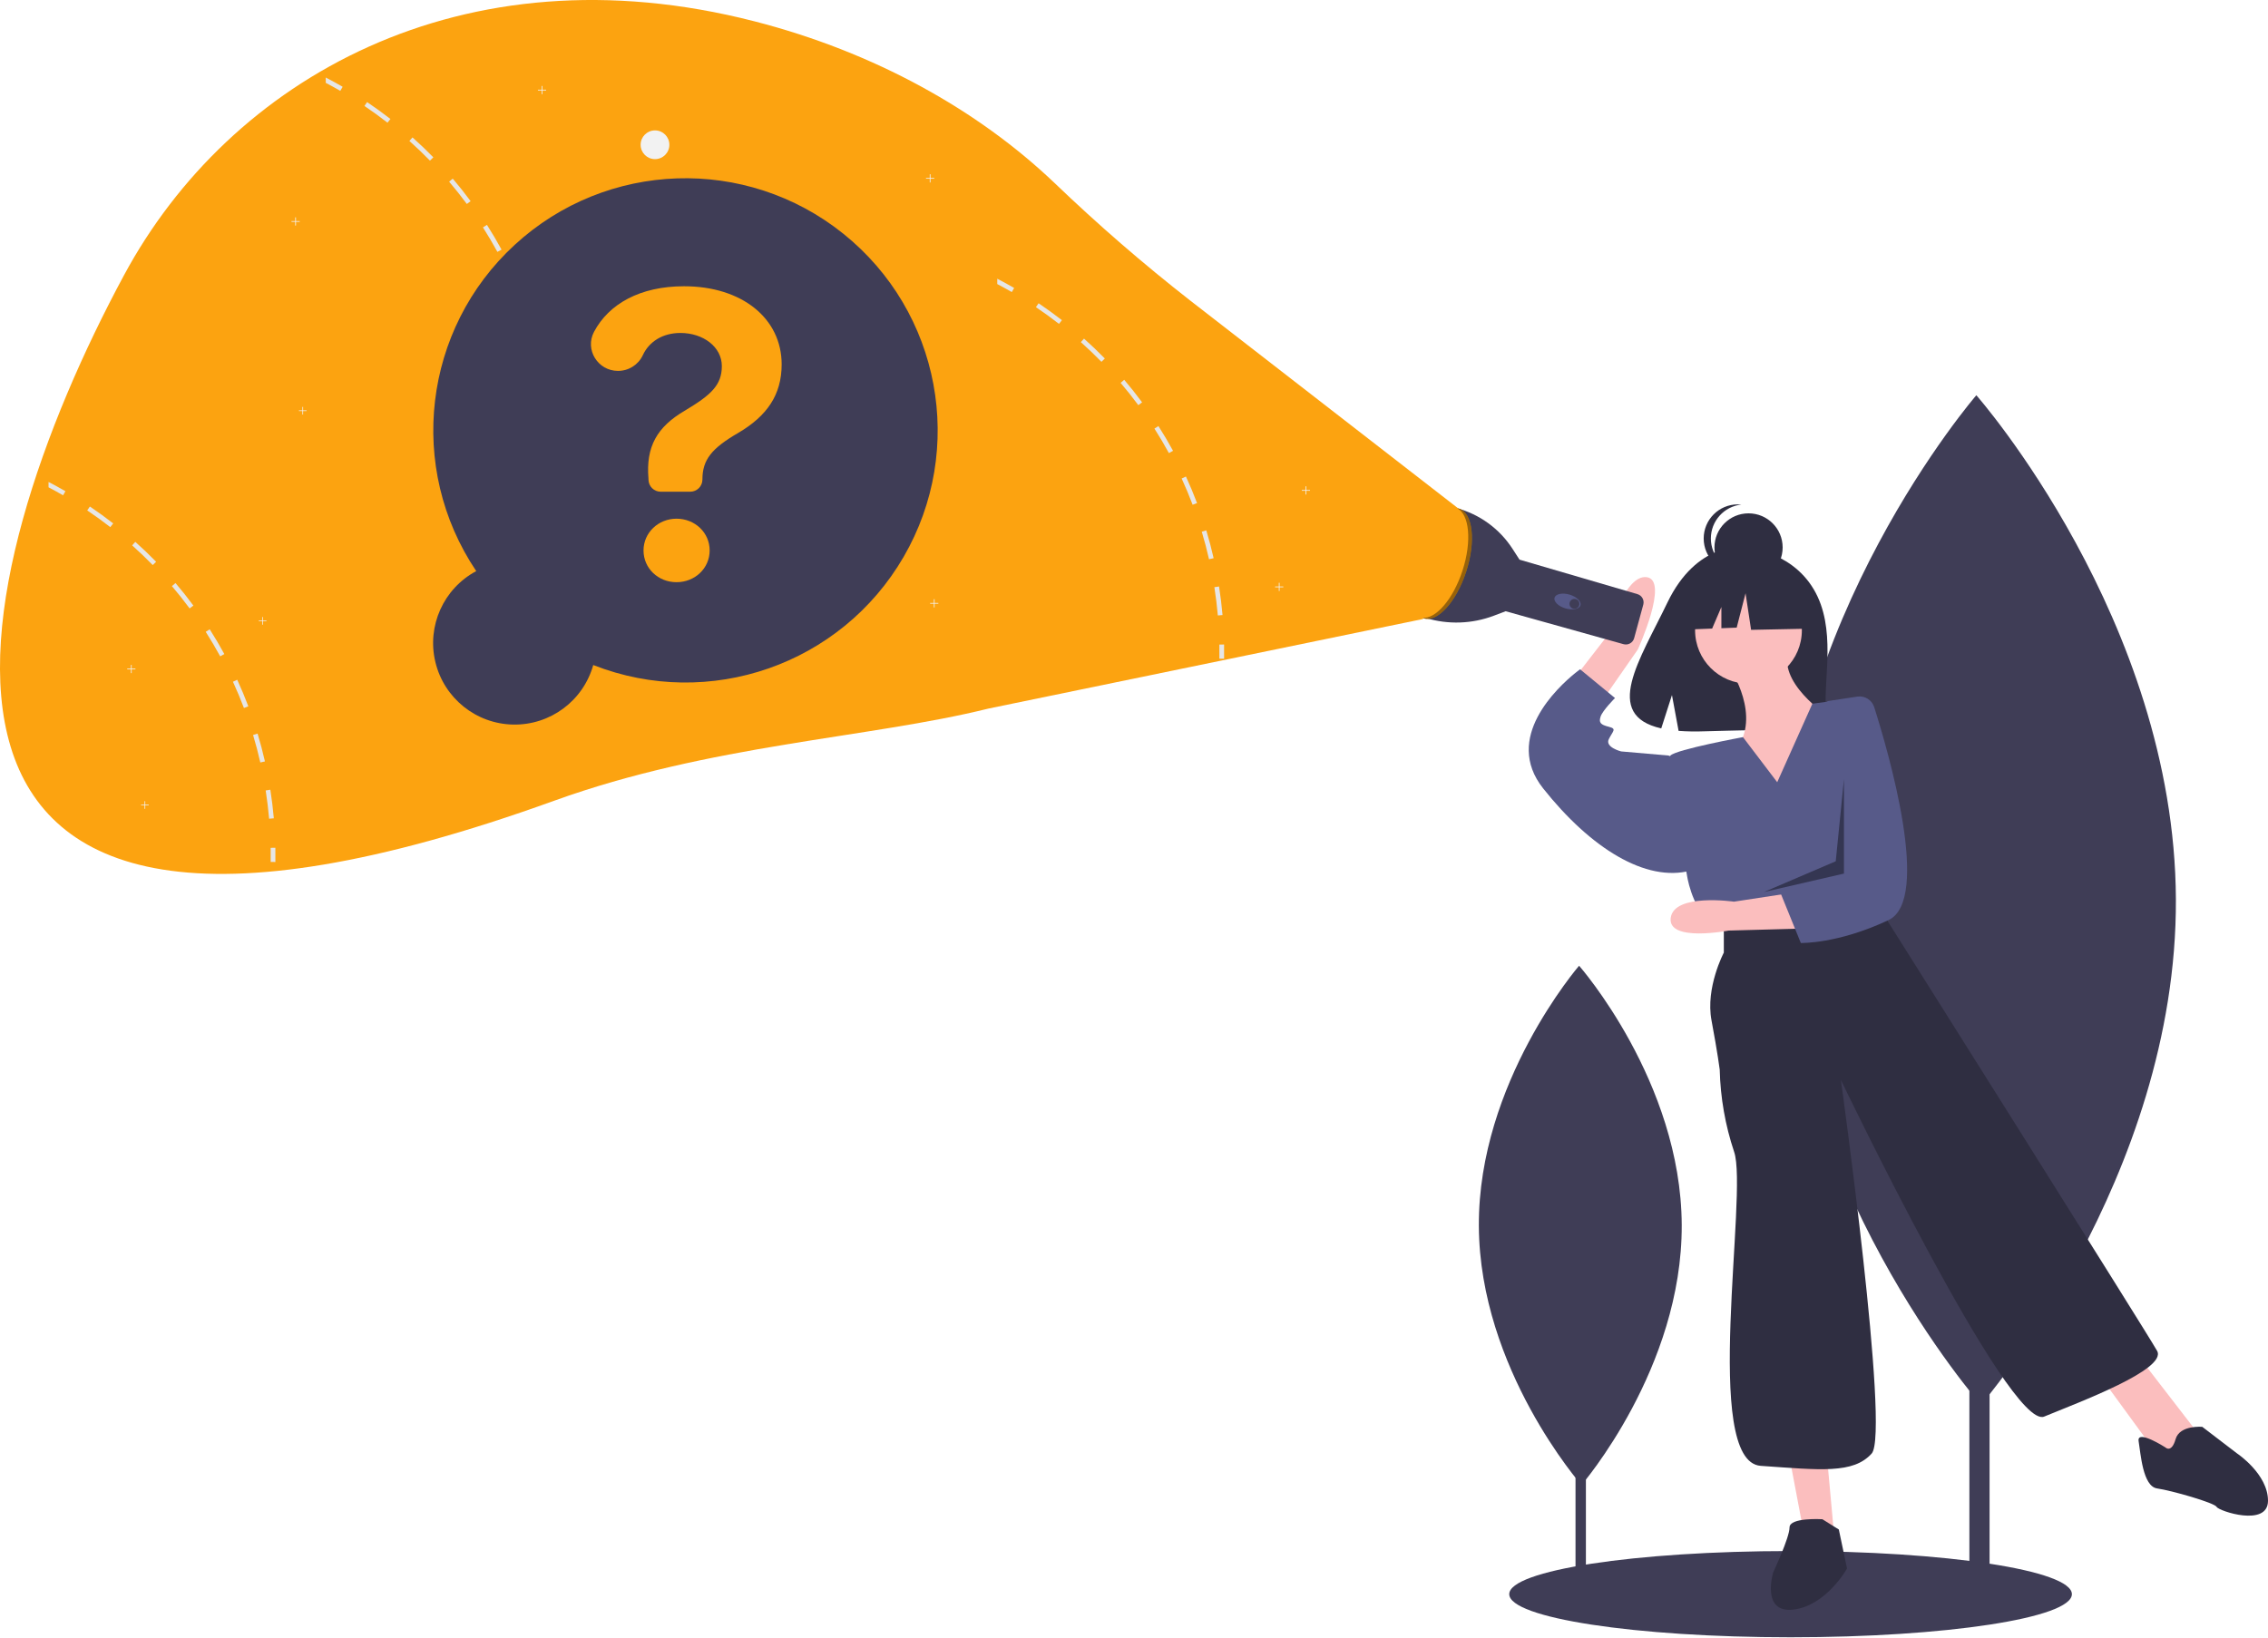
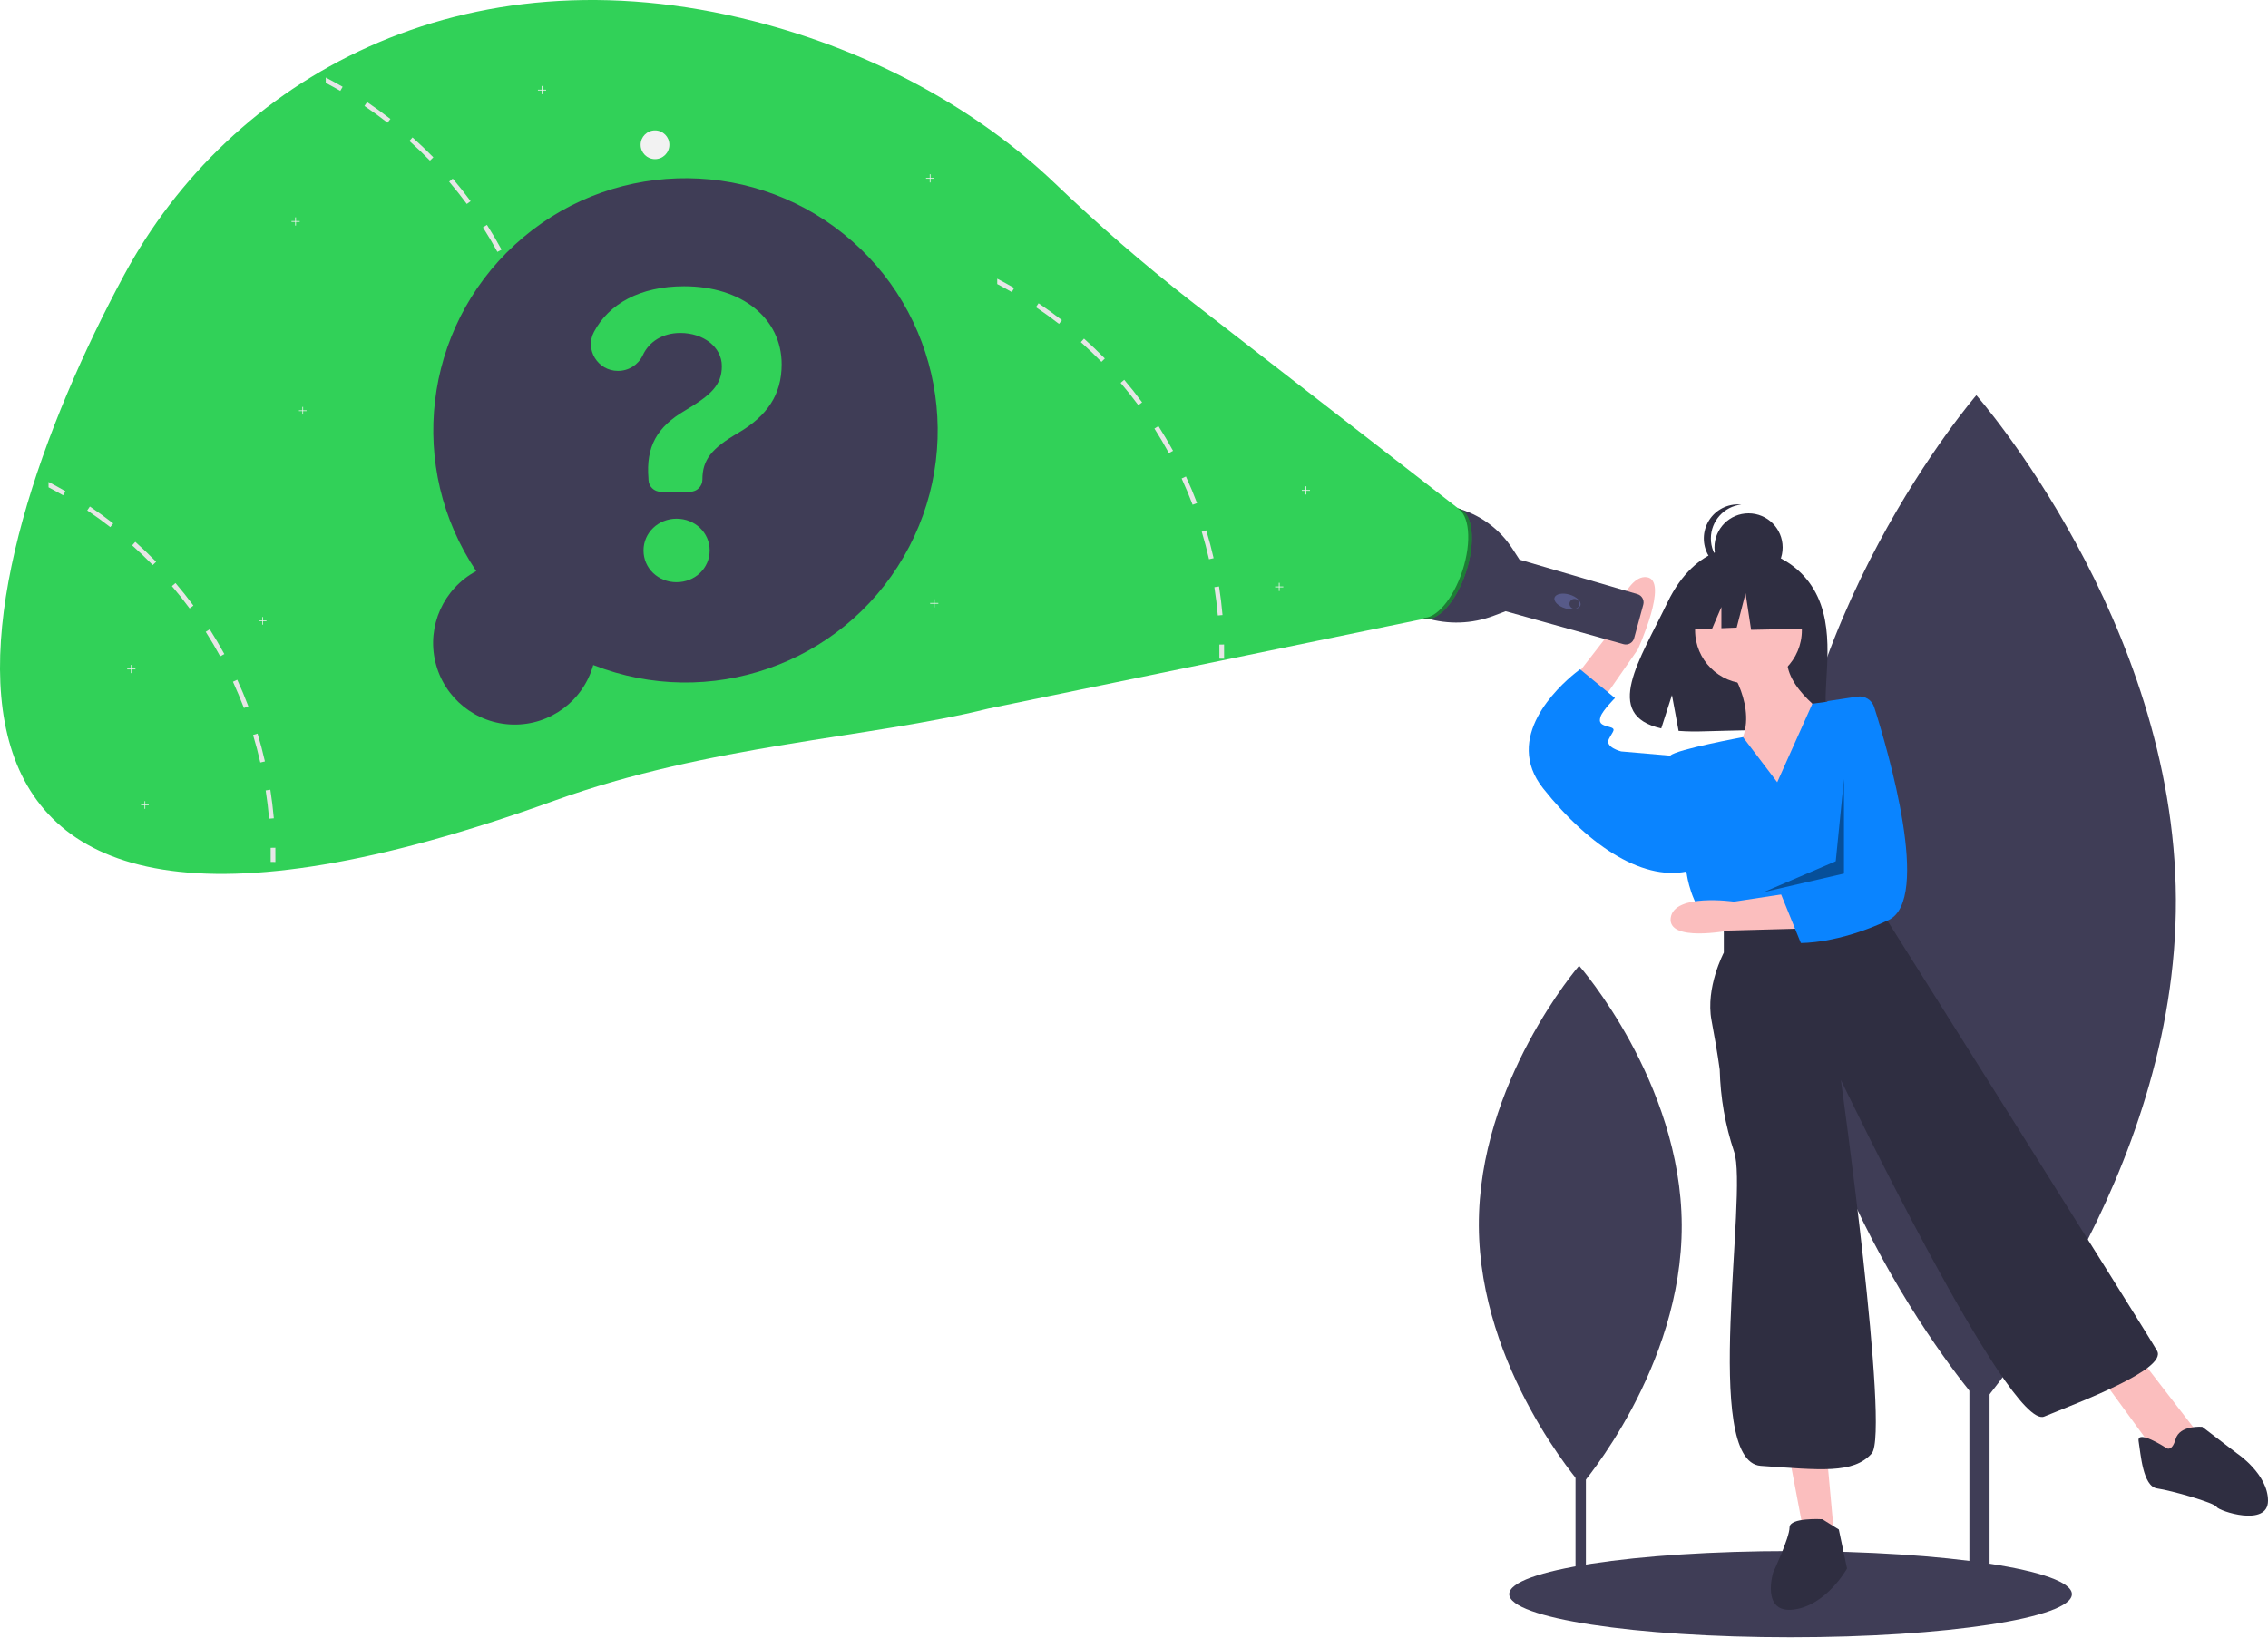
- <svg xmlns="http://www.w3.org/2000/svg" id="b7da5827-4560-4d63-9360-f6e9beb837fe" data-name="Layer 1" width="1104.469" height="797.515" viewBox="0 0 1104.469 797.515">
-   <rect x="959.049" y="388.464" width="9.832" height="388.345" fill="#3f3d56" />
-   <path d="M1107.38,489.196c.626,135.795-94.913,246.321-94.913,246.321s-96.553-109.641-97.179-245.435,94.913-246.321,94.913-246.321S1106.754,353.401,1107.38,489.196Z" transform="translate(-47.76569 -51.24247)" fill="#3f3d56" />
-   <rect x="767.244" y="571.186" width="5.057" height="199.735" fill="#3f3d56" />
-   <path d="M866.733,647.882c.322,69.842-48.816,126.689-48.816,126.689s-49.66-56.391-49.982-126.233,48.816-126.689,48.816-126.689S866.411,578.04,866.733,647.882Z" transform="translate(-47.76569 -51.24247)" fill="#3f3d56" />
-   <ellipse cx="871.969" cy="776.515" rx="137" ry="21" fill="#3f3d56" />
-   <path d="M931.034,338.324c-11.607-19.612-34.57-20.526-34.57-20.526s-22.376-2.861-36.731,27.008c-13.379,27.841-31.845,54.722-2.973,61.239l5.215-16.232,3.23,17.44a112.967,112.967,0,0,0,12.353.211c30.92-.998,60.366.292,59.418-10.803C935.715,381.911,942.202,357.194,931.034,338.324Z" transform="translate(-47.76569 -51.24247)" fill="#2f2e41" />
-   <path d="M889.234,375.258s15,21,6,38,21,35,21,35l22-48s-26-17-19-33Z" transform="translate(-47.76569 -51.24247)" fill="#fbbebe" />
-   <circle cx="851.469" cy="307.015" r="26" fill="#fbbebe" />
-   <path d="M809.255,388.313l21.728-28.034s7.651-29.385,18.731-27.895-4.377,35.24-4.377,35.24l-21.589,31.031Z" transform="translate(-47.76569 -51.24247)" fill="#fbbebe" />
-   <polygon points="871.469 710.015 878.469 747.015 893.469 751.015 889.469 707.015 871.469 710.015" fill="#fbbebe" />
-   <polygon points="1022.469 670.015 1049.469 707.015 1060.469 712.015 1069.469 697.015 1042.469 662.015 1022.469 670.015" fill="#fbbebe" />
-   <path d="M913.234,432.258l-16.681-21.959s-32.319,5.959-35.319,8.959,8,58,8,58,2,15,11,23l9,6,74-15,2.782-32.926a86.41,86.41,0,0,0-22.782-66.074l0,0-12.876,1.76Z" transform="translate(-47.76569 -51.24247)" fill="#575a89" />
-   <path d="M865.234,421.258l-5-2-23-2s-8-2-6-6,4-5,0-6-5-2-4-5,7-9,7-9l-17-14s-.92.651-2.407,1.855c-8.44,6.834-35.147,31.489-15.593,56.145,23,29,50,46,72,40Z" transform="translate(-47.76569 -51.24247)" fill="#575a89" />
-   <path d="M887.234,501.258v14s-9,17-6,33,4,24,4,24a136.533,136.533,0,0,0,7,40c7,20-16,151,13,153s45,4,54-6-15-182-15-182,82,171,99,164,60-23,55-32-131-209-131-209l-4-9Z" transform="translate(-47.76569 -51.24247)" fill="#2f2e41" />
-   <path d="M935.234,791.258s-16-1-16,4-8,22-8,22-6,20,10,18,26-20,26-20l-4-19Z" transform="translate(-47.76569 -51.24247)" fill="#2f2e41" />
-   <path d="M1102.234,756.258s-14-9-13-3,2,22,9,23,28,7,29,9,25,10,25-3-15-23-15-23l-17-13s-11-1-13,6S1102.234,756.258,1102.234,756.258Z" transform="translate(-47.76569 -51.24247)" fill="#2f2e41" />
-   <circle cx="851.508" cy="266.654" r="16.604" fill="#2f2e41" />
-   <path d="M880.922,313.528a16.604,16.604,0,0,1,14.856-16.51,16.772,16.772,0,0,0-1.748-.093,16.604,16.604,0,1,0,0,33.208,16.772,16.772,0,0,0,1.748-.093A16.604,16.604,0,0,1,880.922,313.528Z" transform="translate(-47.76569 -51.24247)" fill="#2f2e41" />
-   <polygon points="878.136 285.191 855.45 273.307 824.12 278.169 817.638 306.797 833.774 306.176 838.282 295.659 838.282 306.003 845.727 305.717 850.048 288.972 852.749 306.797 879.217 306.257 878.136 285.191" fill="#2f2e41" />
-   <path d="M924.544,503.574l-34.987.946s-29.854,5.809-28.179-6.241,30.799-7.835,30.799-7.835l31.88-4.863Z" transform="translate(-47.76569 -51.24247)" fill="#fbbebe" />
-   <path d="M952.226,390.562a7.467,7.467,0,0,1,8.236,5.128c6.849,21.584,27.951,93.813,6.985,103.723-24.694,11.672-42.714,11.158-42.714,11.158l-9.645-23.748,8.781-8.24,9.374-60.275,4.492-25.55Z" transform="translate(-47.76569 -51.24247)" fill="#575a89" />
-   <polygon points="897.969 379.515 893.969 419.515 858.969 434.515 897.969 425.515 897.969 379.515" opacity="0.4" />
-   <path d="M756.98,298.705h0a46.84,46.84,0,0,1,27.352,19.87l3.271,5.066.165.21L845.153,340.641a4.183,4.183,0,0,1,2.861,5.115l-4.455,16.335a4.183,4.183,0,0,1-5.161,2.928l-57.4-16.044-.001.002-5.765,2.179a51.515,51.515,0,0,1-33.122,1.126h0Z" transform="translate(-47.76569 -51.24247)" fill="#3f3d56" />
-   <ellipse cx="811.107" cy="344.233" rx="3.504" ry="6.57" transform="translate(205.1751 974.7836) rotate(-73.69006)" fill="#575a89" />
-   <circle cx="766.716" cy="294.14" r="2.409" fill="#3f3d56" />
-   <ellipse cx="749.694" cy="325.728" rx="28.09" ry="12.703" transform="translate(160.8404 887.1541) rotate(-72.0342)" fill="#fca310" />
-   <path d="M759.994,329.124c4.611-14.22,3.357-27.472-2.711-30.355a5.891,5.891,0,0,1,1.076.238c6.673,2.164,8.204,15.881,3.419,30.639s-14.074,24.967-20.748,22.803a5.863,5.863,0,0,1-.708-.284C746.886,353,755.461,343.104,759.994,329.124Z" transform="translate(-47.76569 -51.24247)" opacity="0.4" />
-   <path d="M757.734,298.758,627.497,197.732a861.922,861.922,0,0,1-66.215-57.386C524.156,104.959,473.758,76.666,415.08,61.602,272.519,25.005,159.582,89.897,108.214,185.181c-78.495,145.604-138.65,381.879,209.394,256.11,76.117-27.506,153.165-30.429,211.586-44.918l211.54-43.616Z" transform="translate(-47.76569 -51.24247)" fill="#fca310" />
-   <circle cx="318.969" cy="70.515" r="7" fill="#f2f2f2" />
-   <polygon points="454.949 86.695 453.127 86.695 453.127 84.873 452.771 84.873 452.771 86.695 450.949 86.695 450.949 87.051 452.771 87.051 452.771 88.873 453.127 88.873 453.127 87.051 454.949 87.051 454.949 86.695" fill="#f2f2f2" />
-   <polygon points="637.949 238.695 636.127 238.695 636.127 236.873 635.771 236.873 635.771 238.695 633.949 238.695 633.949 239.051 635.771 239.051 635.771 240.873 636.127 240.873 636.127 239.051 637.949 239.051 637.949 238.695" fill="#f2f2f2" />
-   <polygon points="624.949 285.695 623.127 285.695 623.127 283.873 622.771 283.873 622.771 285.695 620.949 285.695 620.949 286.051 622.771 286.051 622.771 287.873 623.127 287.873 623.127 286.051 624.949 286.051 624.949 285.695" fill="#f2f2f2" />
-   <polygon points="65.949 325.695 64.127 325.695 64.127 323.873 63.771 323.873 63.771 325.695 61.949 325.695 61.949 326.051 63.771 326.051 63.771 327.873 64.127 327.873 64.127 326.051 65.949 326.051 65.949 325.695" fill="#f2f2f2" />
-   <polygon points="145.949 107.695 144.127 107.695 144.127 105.873 143.771 105.873 143.771 107.695 141.949 107.695 141.949 108.051 143.771 108.051 143.771 109.873 144.127 109.873 144.127 108.051 145.949 108.051 145.949 107.695" fill="#f2f2f2" />
-   <polygon points="456.949 293.695 455.127 293.695 455.127 291.873 454.771 291.873 454.771 293.695 452.949 293.695 452.949 294.051 454.771 294.051 454.771 295.873 455.127 295.873 455.127 294.051 456.949 294.051 456.949 293.695" fill="#f2f2f2" />
-   <polygon points="265.949 43.695 264.127 43.695 264.127 41.873 263.771 41.873 263.771 43.695 261.949 43.695 261.949 44.051 263.771 44.051 263.771 45.873 264.127 45.873 264.127 44.051 265.949 44.051 265.949 43.695" fill="#f2f2f2" />
-   <path d="M314.415,238.915l-2.27.35c.71,4.54,1.27,9.18,1.68,13.77l2.29-.2C315.705,248.185,315.135,243.505,314.415,238.915Z" transform="translate(-47.76569 -51.24247)" fill="#e6e6e6" />
-   <path d="M308.205,211.575l-2.2.67c1.33,4.4,2.52,8.91,3.53,13.4l2.25-.51C310.755,220.595,309.545,216.035,308.205,211.575Z" transform="translate(-47.76569 -51.24247)" fill="#e6e6e6" />
-   <path d="M298.295,185.355l-2.09.96c1.92,4.19,3.72,8.49,5.35,12.79l2.15-.81C302.055,193.945,300.245,189.585,298.295,185.355Z" transform="translate(-47.76569 -51.24247)" fill="#e6e6e6" />
-   <path d="M284.895,160.775l-1.94,1.23c2.47,3.88,4.84,7.9,7.04,11.93l2.02-1.1C289.795,168.755,287.395,164.695,284.895,160.775Z" transform="translate(-47.76569 -51.24247)" fill="#e6e6e6" />
-   <path d="M268.235,138.245l-1.75,1.49c2.98,3.5,5.88,7.16,8.62,10.86l1.84-1.37C274.185,145.485,271.255,141.785,268.235,138.245Z" transform="translate(-47.76569 -51.24247)" fill="#e6e6e6" />
-   <path d="M248.655,118.185l-1.53,1.71c3.44,3.07,6.81,6.3,10.02,9.59l1.65-1.61C255.545,124.545,252.135,121.285,248.655,118.185Z" transform="translate(-47.76569 -51.24247)" fill="#e6e6e6" />
-   <path d="M226.535,100.965l-1.29,1.9c3.82,2.57,7.6,5.31,11.23,8.14l1.42-1.81C234.215,106.335,230.395,103.565,226.535,100.965Z" transform="translate(-47.76569 -51.24247)" fill="#e6e6e6" />
-   <path d="M206.405,89.005v2.6c2.39,1.25,4.76,2.56,7.08,3.9l1.15-1.99Q210.585,91.175,206.405,89.005Z" transform="translate(-47.76569 -51.24247)" fill="#e6e6e6" />
-   <path d="M314.57,267.221l2.299-.042c.042,2.321.045,4.655.009,6.936l-2.298-.036C314.614,271.824,314.611,269.516,314.57,267.221Z" transform="translate(-47.76569 -51.24247)" fill="#e6e6e6" />
-   <path d="M179.415,435.915l-2.27.35c.71,4.54,1.27,9.18,1.68,13.77l2.29-.2C180.705,445.185,180.135,440.505,179.415,435.915Z" transform="translate(-47.76569 -51.24247)" fill="#e6e6e6" />
-   <path d="M173.205,408.575l-2.2.67c1.33,4.4,2.52,8.91,3.53,13.4l2.25-.51C175.755,417.595,174.545,413.035,173.205,408.575Z" transform="translate(-47.76569 -51.24247)" fill="#e6e6e6" />
-   <path d="M163.295,382.355l-2.09.96c1.92,4.19,3.72,8.49,5.35,12.79l2.15-.81C167.055,390.945,165.245,386.585,163.295,382.355Z" transform="translate(-47.76569 -51.24247)" fill="#e6e6e6" />
-   <path d="M149.895,357.775l-1.94,1.23c2.47,3.88,4.84,7.9,7.04,11.93l2.02-1.1C154.795,365.755,152.395,361.695,149.895,357.775Z" transform="translate(-47.76569 -51.24247)" fill="#e6e6e6" />
-   <path d="M133.235,335.245l-1.75,1.49c2.98,3.5,5.88,7.16,8.62,10.86l1.84-1.37C139.185,342.485,136.255,338.785,133.235,335.245Z" transform="translate(-47.76569 -51.24247)" fill="#e6e6e6" />
-   <path d="M113.655,315.185l-1.53,1.71c3.44,3.07,6.81,6.3,10.02,9.59l1.65-1.61C120.545,321.545,117.135,318.285,113.655,315.185Z" transform="translate(-47.76569 -51.24247)" fill="#e6e6e6" />
-   <path d="M91.535,297.965l-1.29,1.9c3.82,2.57,7.6,5.31,11.23,8.14l1.42-1.81C99.215,303.335,95.395,300.565,91.535,297.965Z" transform="translate(-47.76569 -51.24247)" fill="#e6e6e6" />
-   <path d="M71.405,286.005v2.6c2.39,1.25,4.76,2.56,7.08,3.9l1.15-1.99Q75.585,288.175,71.405,286.005Z" transform="translate(-47.76569 -51.24247)" fill="#e6e6e6" />
-   <path d="M179.57,464.221l2.299-.042c.042,2.321.045,4.655.009,6.936l-2.298-.036C179.614,468.824,179.611,466.516,179.57,464.221Z" transform="translate(-47.76569 -51.24247)" fill="#e6e6e6" />
-   <path d="M641.415,336.915l-2.27.35c.71,4.54,1.27,9.18,1.68,13.77l2.29-.2C642.705,346.185,642.135,341.505,641.415,336.915Z" transform="translate(-47.76569 -51.24247)" fill="#e6e6e6" />
-   <path d="M635.205,309.575l-2.2.67c1.33,4.4,2.52,8.91,3.53,13.4l2.25-.51C637.755,318.595,636.545,314.035,635.205,309.575Z" transform="translate(-47.76569 -51.24247)" fill="#e6e6e6" />
-   <path d="M625.295,283.355l-2.09.96c1.92,4.19,3.72,8.49,5.35,12.79l2.15-.81C629.055,291.945,627.245,287.585,625.295,283.355Z" transform="translate(-47.76569 -51.24247)" fill="#e6e6e6" />
-   <path d="M611.895,258.775l-1.94,1.23c2.47,3.88,4.84,7.9,7.04,11.93l2.02-1.1C616.795,266.755,614.395,262.695,611.895,258.775Z" transform="translate(-47.76569 -51.24247)" fill="#e6e6e6" />
-   <path d="M595.235,236.245l-1.75,1.49c2.98,3.5,5.88,7.16,8.62,10.86l1.84-1.37C601.185,243.485,598.255,239.785,595.235,236.245Z" transform="translate(-47.76569 -51.24247)" fill="#e6e6e6" />
-   <path d="M575.655,216.185l-1.53,1.71c3.44,3.07,6.81,6.3,10.02,9.59l1.65-1.61C582.545,222.545,579.135,219.285,575.655,216.185Z" transform="translate(-47.76569 -51.24247)" fill="#e6e6e6" />
-   <path d="M553.535,198.965l-1.29,1.9c3.82,2.57,7.6,5.31,11.23,8.14l1.42-1.81C561.215,204.335,557.395,201.565,553.535,198.965Z" transform="translate(-47.76569 -51.24247)" fill="#e6e6e6" />
-   <path d="M533.405,187.005v2.6c2.39,1.25,4.76,2.56,7.08,3.9l1.15-1.99Q537.585,189.175,533.405,187.005Z" transform="translate(-47.76569 -51.24247)" fill="#e6e6e6" />
-   <path d="M641.57,365.221l2.299-.042c.042,2.321.045,4.655.009,6.936l-2.298-.036C641.614,369.824,641.611,367.516,641.57,365.221Z" transform="translate(-47.76569 -51.24247)" fill="#e6e6e6" />
-   <polygon points="149.295 199.895 147.6 199.895 147.6 198.199 147.269 198.199 147.269 199.895 145.573 199.895 145.573 200.225 147.269 200.225 147.269 201.921 147.6 201.921 147.6 200.225 149.295 200.225 149.295 199.895" fill="#f2f2f2" />
-   <polygon points="129.754 302.252 128.059 302.252 128.059 300.556 127.728 300.556 127.728 302.252 126.032 302.252 126.032 302.583 127.728 302.583 127.728 304.278 128.059 304.278 128.059 302.583 129.754 302.583 129.754 302.252" fill="#f2f2f2" />
-   <polygon points="72.417 391.959 70.721 391.959 70.721 390.264 70.39 390.264 70.39 391.959 68.695 391.959 68.695 392.29 70.39 392.29 70.39 393.986 70.721 393.986 70.721 392.29 72.417 392.29 72.417 391.959" fill="#f2f2f2" />
-   <path d="M279.684,329.425a122.811,122.811,0,1,1,56.982,45.751,39.726,39.726,0,1,1-56.982-45.751Z" transform="translate(-47.76569 -51.24247)" fill="#3f3d56" />
-   <path d="M380.894,190.679c28.154,0,47.524,15.616,47.524,38.064,0,14.865-7.207,25.151-21.097,33.334-13.063,7.583-17.493,13.139-17.493,22.748h0a5.931,5.931,0,0,1-5.931,5.931H369.504a5.931,5.931,0,0,1-5.928-5.724l-.026-.732c-1.276-15.466,4.129-25.076,17.718-33.034,12.688-7.583,18.019-12.388,18.019-21.697s-9.009-16.142-20.196-16.142c-8.503,0-15.231,4.139-18.318,10.896a13.252,13.252,0,0,1-12.112,7.573h0c-9.752,0-16.194-10.371-11.634-18.99C344.243,199.271,359.465,190.679,380.894,190.679ZM361.148,319.362c0-8.634,7.207-15.466,16.067-15.466,8.934,0,16.142,6.757,16.142,15.466s-7.207,15.466-16.142,15.466-16.067-6.757-16.067-15.466Z" transform="translate(-47.76569 -51.24247)" fill="#fca310" />
+ <svg xmlns="http://www.w3.org/2000/svg" width="1104.469" height="797.515" viewBox="0 0 1104.469 797.515">
+   <rect width="9.832" height="388.345" transform="translate(959.049 388.464)" fill="#3f3d56" />
+   <path d="M1107.38,489.2c.626,135.795-94.913,246.321-94.913,246.321s-96.553-109.641-97.179-245.435S1010.2,243.761,1010.2,243.761,1106.754,353.4,1107.38,489.2Z" transform="translate(-47.766 -51.242)" fill="#3f3d56" />
+   <rect width="5.057" height="199.735" transform="translate(767.244 571.186)" fill="#3f3d56" />
+   <path d="M866.733,647.882c.322,69.842-48.816,126.689-48.816,126.689s-49.66-56.391-49.982-126.233,48.816-126.689,48.816-126.689S866.411,578.04,866.733,647.882Z" transform="translate(-47.766 -51.242)" fill="#3f3d56" />
+   <ellipse cx="137" cy="21" rx="137" ry="21" transform="translate(734.969 755.515)" fill="#3f3d56" />
+   <path d="M931.034,338.324c-11.607-19.612-34.57-20.526-34.57-20.526s-22.376-2.861-36.731,27.008c-13.379,27.841-31.845,54.722-2.973,61.239l5.215-16.232,3.23,17.44a112.969,112.969,0,0,0,12.353.211c30.919-1,60.366.292,59.418-10.8C935.715,381.911,942.2,357.194,931.034,338.324Z" transform="translate(-47.766 -51.242)" fill="#2f2e41" />
+   <path d="M889.234,375.258s15,21,6,38,21,35,21,35l22-48s-26-17-19-33Z" transform="translate(-47.766 -51.242)" fill="#fbbebe" />
+   <circle cx="26" cy="26" r="26" transform="translate(825.469 281.015)" fill="#fbbebe" />
+   <path d="M809.255,388.313l21.728-28.034s7.651-29.385,18.731-27.9-4.377,35.24-4.377,35.24l-21.589,31.031Z" transform="translate(-47.766 -51.242)" fill="#fbbebe" />
+   <path d="M871.469,710.015l7,37,15,4-4-44Z" fill="#fbbebe" />
+   <path d="M1022.469,670.015l27,37,11,5,9-15-27-35Z" fill="#fbbebe" />
+   <path d="M913.234,432.258,896.553,410.3s-32.319,5.959-35.319,8.959,8,58,8,58,2,15,11,23l9,6,74-15,2.782-32.926a86.41,86.41,0,0,0-22.782-66.074h0l-12.876,1.76Z" transform="translate(-47.766 -51.242)" fill="#0a84ff" />
+   <path d="M865.234,421.258l-5-2-23-2s-8-2-6-6,4-5,0-6-5-2-4-5,7-9,7-9l-17-14s-.92.651-2.407,1.855c-8.44,6.834-35.147,31.489-15.593,56.145,23,29,50,46,72,40Z" transform="translate(-47.766 -51.242)" fill="#0a84ff" />
+   <path d="M887.234,501.258v14s-9,17-6,33,4,24,4,24a136.533,136.533,0,0,0,7,40c7,20-16,151,13,153s45,4,54-6-15-182-15-182,82,171,99,164,60-23,55-32-131-209-131-209l-4-9Z" transform="translate(-47.766 -51.242)" fill="#2f2e41" />
+   <path d="M935.234,791.258s-16-1-16,4-8,22-8,22-6,20,10,18,26-20,26-20l-4-19Z" transform="translate(-47.766 -51.242)" fill="#2f2e41" />
+   <path d="M1102.234,756.258s-14-9-13-3,2,22,9,23,28,7,29,9,25,10,25-3-15-23-15-23l-17-13s-11-1-13,6S1102.234,756.258,1102.234,756.258Z" transform="translate(-47.766 -51.242)" fill="#2f2e41" />
+   <circle cx="16.604" cy="16.604" r="16.604" transform="translate(834.904 250.051)" fill="#2f2e41" />
+   <path d="M880.922,313.528a16.6,16.6,0,0,1,14.854-16.51,16.778,16.778,0,0,0-1.746-.094,16.6,16.6,0,1,0,1.748,33.114,16.6,16.6,0,0,1-14.856-16.51Z" transform="translate(-47.766 -51.242)" fill="#2f2e41" />
+   <path d="M878.136,285.191,855.45,273.307l-31.33,4.862L817.638,306.8l16.136-.621,4.508-10.517V306l7.445-.286,4.321-16.745,2.7,17.825,26.468-.54Z" fill="#2f2e41" />
+   <path d="M924.544,503.574l-34.987.946s-29.854,5.809-28.179-6.241,30.8-7.835,30.8-7.835l31.88-4.863Z" transform="translate(-47.766 -51.242)" fill="#fbbebe" />
+   <path d="M952.226,390.562a7.467,7.467,0,0,1,8.236,5.128c6.849,21.584,27.951,93.813,6.985,103.723-24.694,11.672-42.714,11.158-42.714,11.158l-9.645-23.748,8.781-8.24,9.374-60.275,4.492-25.55Z" transform="translate(-47.766 -51.242)" fill="#0a84ff" />
+   <path d="M897.969,379.515l-4,40-35,15,39-9Z" opacity="0.4" />
+   <path d="M756.98,298.705h0a46.84,46.84,0,0,1,27.352,19.87l3.271,5.066.165.21,57.385,16.791a4.183,4.183,0,0,1,2.861,5.115l-4.455,16.335a4.183,4.183,0,0,1-5.162,2.928L781,348.975v0l-5.765,2.18a51.515,51.515,0,0,1-33.122,1.126h0Z" transform="translate(-47.766 -51.242)" fill="#3f3d56" />
+   <ellipse cx="3.504" cy="6.57" rx="3.504" ry="6.57" transform="translate(756.049 294.505) rotate(-73.69)" fill="#575a89" />
+   <circle cx="2.409" cy="2.409" r="2.409" transform="translate(764.307 291.731)" fill="#3f3d56" />
+   <ellipse cx="28.09" cy="12.703" rx="28.09" ry="12.703" transform="matrix(0.308, -0.951, 0.951, 0.308, 681.181, 297.289)" fill="#31d158" />
+   <path d="M759.994,329.124c4.611-14.22,3.357-27.472-2.711-30.355a5.888,5.888,0,0,1,1.076.238c6.673,2.164,8.2,15.881,3.419,30.639s-14.074,24.967-20.748,22.8a5.87,5.87,0,0,1-.708-.284C746.886,353,755.461,343.1,759.994,329.124Z" transform="translate(-47.766 -51.242)" opacity="0.4" />
+   <path d="M757.734,298.758,627.5,197.732a861.957,861.957,0,0,1-66.215-57.385c-37.125-35.388-87.524-63.681-146.2-78.744C272.519,25,159.582,89.9,108.214,185.181,29.72,330.785-30.436,567.06,317.608,441.291c76.117-27.506,153.165-30.429,211.586-44.918l211.54-43.616Z" transform="translate(-47.766 -51.242)" fill="#31d158" />
+   <circle cx="7" cy="7" r="7" transform="translate(311.969 63.515)" fill="#f2f2f2" />
+   <path d="M454.949,86.695h-1.822V84.873h-.356v1.822h-1.822v.356h1.822v1.822h.356V87.051h1.822Z" fill="#f2f2f2" />
+   <path d="M637.949,238.7h-1.822v-1.822h-.356V238.7h-1.822v.356h1.822v1.822h.356v-1.822h1.822Z" fill="#f2f2f2" />
+   <path d="M624.949,285.7h-1.822v-1.822h-.356V285.7h-1.822v.356h1.822v1.822h.356v-1.822h1.822Z" fill="#f2f2f2" />
+   <path d="M65.949,325.7H64.127v-1.822h-.356V325.7H61.949v.356h1.822v1.822h.356v-1.822h1.822Z" fill="#f2f2f2" />
+   <path d="M145.949,107.695h-1.822v-1.822h-.356v1.822h-1.822v.356h1.822v1.822h.356v-1.822h1.822Z" fill="#f2f2f2" />
+   <path d="M456.949,293.7h-1.822v-1.822h-.356V293.7h-1.822v.356h1.822v1.822h.356v-1.822h1.822Z" fill="#f2f2f2" />
+   <path d="M265.949,43.695h-1.822V41.873h-.356v1.822h-1.822v.356h1.822v1.822h.356V44.051h1.822Z" fill="#f2f2f2" />
+   <path d="M314.415,238.915l-2.27.35c.71,4.54,1.27,9.18,1.68,13.77l2.29-.2C315.7,248.185,315.135,243.505,314.415,238.915Z" transform="translate(-47.766 -51.242)" fill="#e6e6e6" />
+   <path d="M308.2,211.575l-2.2.67c1.33,4.4,2.52,8.91,3.53,13.4l2.25-.51C310.755,220.6,309.545,216.035,308.2,211.575Z" transform="translate(-47.766 -51.242)" fill="#e6e6e6" />
+   <path d="M298.295,185.355l-2.09.96c1.92,4.19,3.72,8.49,5.35,12.79l2.15-.81C302.055,193.945,300.245,189.585,298.295,185.355Z" transform="translate(-47.766 -51.242)" fill="#e6e6e6" />
+   <path d="M284.895,160.775l-1.94,1.23c2.47,3.88,4.84,7.9,7.04,11.93l2.02-1.1C289.795,168.755,287.395,164.7,284.895,160.775Z" transform="translate(-47.766 -51.242)" fill="#e6e6e6" />
+   <path d="M268.235,138.245l-1.75,1.49c2.98,3.5,5.88,7.16,8.62,10.86l1.84-1.37C274.185,145.485,271.255,141.785,268.235,138.245Z" transform="translate(-47.766 -51.242)" fill="#e6e6e6" />
+   <path d="M248.655,118.185l-1.53,1.71c3.44,3.07,6.81,6.3,10.02,9.59l1.65-1.61C255.545,124.545,252.135,121.285,248.655,118.185Z" transform="translate(-47.766 -51.242)" fill="#e6e6e6" />
+   <path d="M226.535,100.965l-1.29,1.9c3.82,2.57,7.6,5.31,11.23,8.14l1.42-1.81C234.215,106.335,230.395,103.565,226.535,100.965Z" transform="translate(-47.766 -51.242)" fill="#e6e6e6" />
+   <path d="M206.4,89.005v2.6c2.39,1.25,4.76,2.56,7.08,3.9l1.15-1.99Q210.585,91.175,206.4,89.005Z" transform="translate(-47.766 -51.242)" fill="#e6e6e6" />
+   <path d="M314.57,267.221l2.3-.042c.042,2.321.045,4.655.009,6.936l-2.3-.036C314.614,271.824,314.611,269.516,314.57,267.221Z" transform="translate(-47.766 -51.242)" fill="#e6e6e6" />
+   <path d="M179.415,435.915l-2.27.35c.71,4.54,1.27,9.18,1.68,13.77l2.29-.2C180.7,445.185,180.135,440.505,179.415,435.915Z" transform="translate(-47.766 -51.242)" fill="#e6e6e6" />
+   <path d="M173.2,408.575l-2.2.67c1.33,4.4,2.52,8.91,3.53,13.4l2.25-.51C175.755,417.6,174.545,413.035,173.2,408.575Z" transform="translate(-47.766 -51.242)" fill="#e6e6e6" />
+   <path d="M163.295,382.355l-2.09.96c1.92,4.19,3.72,8.49,5.35,12.79l2.15-.81C167.055,390.945,165.245,386.585,163.295,382.355Z" transform="translate(-47.766 -51.242)" fill="#e6e6e6" />
+   <path d="M149.895,357.775l-1.94,1.23c2.47,3.88,4.84,7.9,7.04,11.93l2.02-1.1C154.795,365.755,152.395,361.7,149.895,357.775Z" transform="translate(-47.766 -51.242)" fill="#e6e6e6" />
+   <path d="M133.235,335.245l-1.75,1.49c2.98,3.5,5.88,7.16,8.62,10.86l1.84-1.37C139.185,342.485,136.255,338.785,133.235,335.245Z" transform="translate(-47.766 -51.242)" fill="#e6e6e6" />
+   <path d="M113.655,315.185l-1.53,1.71c3.44,3.07,6.81,6.3,10.02,9.59l1.65-1.61C120.545,321.545,117.135,318.285,113.655,315.185Z" transform="translate(-47.766 -51.242)" fill="#e6e6e6" />
+   <path d="M91.535,297.965l-1.29,1.9c3.82,2.57,7.6,5.31,11.23,8.14l1.42-1.81C99.215,303.335,95.395,300.565,91.535,297.965Z" transform="translate(-47.766 -51.242)" fill="#e6e6e6" />
+   <path d="M71.4,286.005v2.6c2.39,1.25,4.76,2.56,7.08,3.9l1.15-1.99Q75.585,288.175,71.4,286.005Z" transform="translate(-47.766 -51.242)" fill="#e6e6e6" />
+   <path d="M179.57,464.221l2.3-.042c.042,2.321.045,4.655.009,6.936l-2.3-.036C179.614,468.824,179.611,466.516,179.57,464.221Z" transform="translate(-47.766 -51.242)" fill="#e6e6e6" />
+   <path d="M641.415,336.915l-2.27.35c.71,4.54,1.27,9.18,1.68,13.77l2.29-.2C642.7,346.185,642.135,341.505,641.415,336.915Z" transform="translate(-47.766 -51.242)" fill="#e6e6e6" />
+   <path d="M635.2,309.575l-2.2.67c1.33,4.4,2.52,8.91,3.53,13.4l2.25-.51C637.755,318.6,636.545,314.035,635.2,309.575Z" transform="translate(-47.766 -51.242)" fill="#e6e6e6" />
+   <path d="M625.295,283.355l-2.09.96c1.92,4.19,3.72,8.49,5.35,12.79l2.15-.81C629.055,291.945,627.245,287.585,625.295,283.355Z" transform="translate(-47.766 -51.242)" fill="#e6e6e6" />
+   <path d="M611.895,258.775l-1.94,1.23c2.47,3.88,4.84,7.9,7.04,11.93l2.02-1.1C616.795,266.755,614.395,262.7,611.895,258.775Z" transform="translate(-47.766 -51.242)" fill="#e6e6e6" />
+   <path d="M595.235,236.245l-1.75,1.49c2.98,3.5,5.88,7.16,8.62,10.86l1.84-1.37C601.185,243.485,598.255,239.785,595.235,236.245Z" transform="translate(-47.766 -51.242)" fill="#e6e6e6" />
+   <path d="M575.655,216.185l-1.53,1.71c3.44,3.07,6.81,6.3,10.02,9.59l1.65-1.61C582.545,222.545,579.135,219.285,575.655,216.185Z" transform="translate(-47.766 -51.242)" fill="#e6e6e6" />
+   <path d="M553.535,198.965l-1.29,1.9c3.82,2.57,7.6,5.31,11.23,8.14l1.42-1.81C561.215,204.335,557.395,201.565,553.535,198.965Z" transform="translate(-47.766 -51.242)" fill="#e6e6e6" />
+   <path d="M533.4,187.005v2.6c2.39,1.25,4.76,2.56,7.08,3.9l1.15-1.99Q537.585,189.175,533.4,187.005Z" transform="translate(-47.766 -51.242)" fill="#e6e6e6" />
+   <path d="M641.57,365.221l2.3-.042c.042,2.321.045,4.655.009,6.936l-2.3-.036C641.614,369.824,641.611,367.516,641.57,365.221Z" transform="translate(-47.766 -51.242)" fill="#e6e6e6" />
+   <path d="M149.295,199.9H147.6v-1.7h-.331v1.7h-1.7v.33h1.7v1.7h.331v-1.7h1.695Z" fill="#f2f2f2" />
+   <path d="M129.754,302.252h-1.695v-1.7h-.331v1.7h-1.7v.331h1.7v1.7h.331v-1.7h1.695Z" fill="#f2f2f2" />
+   <path d="M72.417,391.959h-1.7v-1.7H70.39v1.7H68.695v.331H70.39v1.7h.331v-1.7h1.7Z" fill="#f2f2f2" />
+   <path d="M279.684,329.425a122.811,122.811,0,1,1,56.982,45.751,39.726,39.726,0,1,1-56.982-45.751Z" transform="translate(-47.766 -51.242)" fill="#3f3d56" />
+   <path d="M380.894,190.679c28.154,0,47.524,15.616,47.524,38.064,0,14.865-7.207,25.151-21.1,33.334-13.063,7.583-17.493,13.139-17.493,22.748h0a5.931,5.931,0,0,1-5.931,5.931H369.5a5.931,5.931,0,0,1-5.927-5.724l-.026-.732c-1.276-15.466,4.129-25.076,17.718-33.034,12.688-7.583,18.019-12.388,18.019-21.7s-9.009-16.142-20.2-16.142c-8.5,0-15.231,4.139-18.318,10.9a13.252,13.252,0,0,1-12.112,7.573h0c-9.752,0-16.194-10.371-11.634-18.99C344.243,199.271,359.465,190.679,380.894,190.679ZM361.148,319.362c0-8.634,7.207-15.466,16.067-15.466,8.934,0,16.142,6.757,16.142,15.466s-7.207,15.466-16.142,15.466S361.148,328.071,361.148,319.362Z" transform="translate(-47.766 -51.242)" fill="#31d158" />
</svg>
